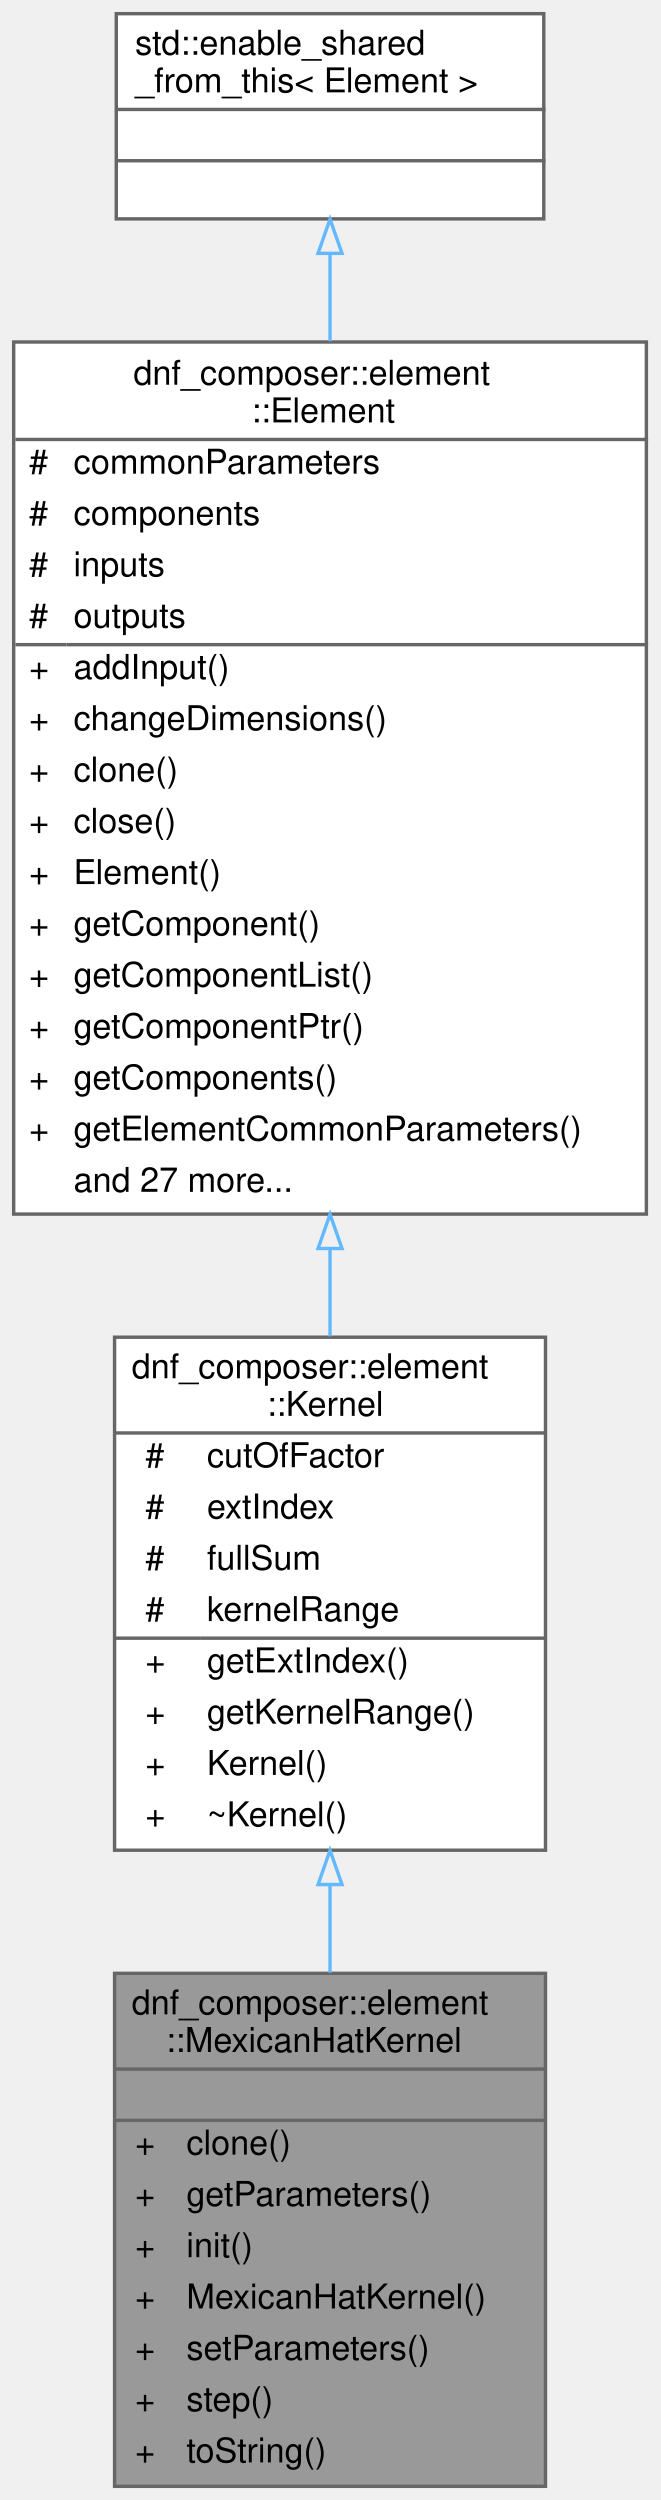
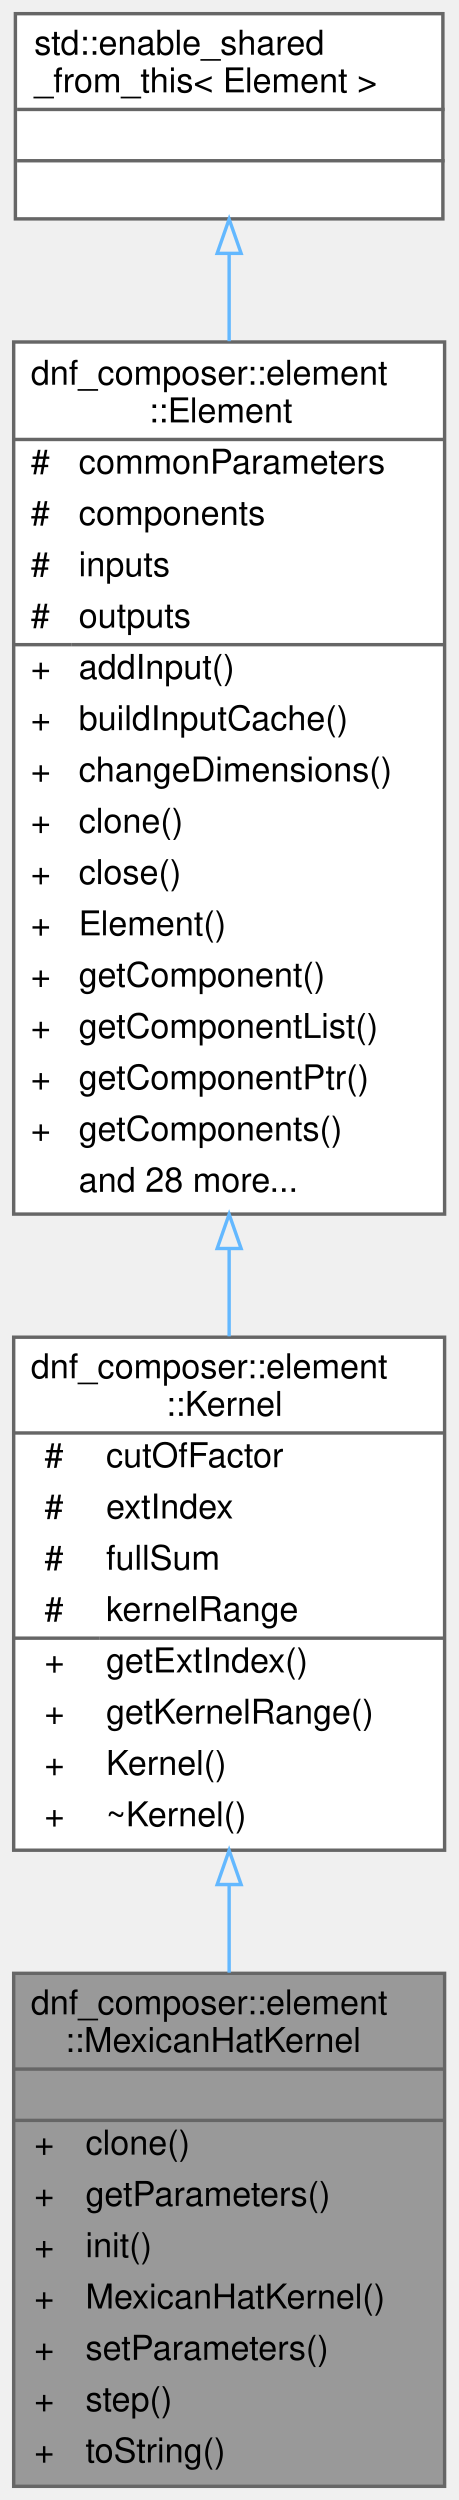
- <svg xmlns="http://www.w3.org/2000/svg" xmlns:xlink="http://www.w3.org/1999/xlink" width="193pt" height="731pt" viewBox="0.00 0.00 193.00 731.00">
+ <svg xmlns="http://www.w3.org/2000/svg" xmlns:xlink="http://www.w3.org/1999/xlink" width="134pt" height="731pt" viewBox="0.00 0.00 134.00 731.00">
  <g id="graph0" class="graph" transform="scale(1 1) rotate(0) translate(4 727)">
    <g id="Node000001" class="node">
      <g id="a_Node000001">
        <a xlink:title="Difference-of-Gaussians convolution kernel for DFT lateral interactions.">
-           <polygon fill="#999999" stroke="transparent" points="155.5,-150 29.5,-150 29.5,0 155.5,0 155.5,-150" />
-           <text text-anchor="start" x="34.5" y="-138" font-family="Helvetica,sans-Serif" font-size="10.00">dnf_composer::element</text>
-           <text text-anchor="start" x="44.5" y="-127" font-family="Helvetica,sans-Serif" font-size="10.00">::MexicanHatKernel</text>
-           <text text-anchor="start" x="90.5" y="-112" font-family="Helvetica,sans-Serif" font-size="10.00"> </text>
-           <text text-anchor="start" x="35.5" y="-97" font-family="Helvetica,sans-Serif" font-size="10.00">+</text>
-           <text text-anchor="start" x="50.5" y="-97" font-family="Helvetica,sans-Serif" font-size="10.00">clone()</text>
-           <text text-anchor="start" x="35.5" y="-82" font-family="Helvetica,sans-Serif" font-size="10.00">+</text>
-           <text text-anchor="start" x="50.5" y="-82" font-family="Helvetica,sans-Serif" font-size="10.00">getParameters()</text>
-           <text text-anchor="start" x="35.5" y="-67" font-family="Helvetica,sans-Serif" font-size="10.00">+</text>
-           <text text-anchor="start" x="50.5" y="-67" font-family="Helvetica,sans-Serif" font-size="10.00">init()</text>
-           <text text-anchor="start" x="35.5" y="-52" font-family="Helvetica,sans-Serif" font-size="10.00">+</text>
-           <text text-anchor="start" x="50.5" y="-52" font-family="Helvetica,sans-Serif" font-size="10.00">MexicanHatKernel()</text>
-           <text text-anchor="start" x="35.5" y="-37" font-family="Helvetica,sans-Serif" font-size="10.00">+</text>
-           <text text-anchor="start" x="50.5" y="-37" font-family="Helvetica,sans-Serif" font-size="10.00">setParameters()</text>
-           <text text-anchor="start" x="35.5" y="-22" font-family="Helvetica,sans-Serif" font-size="10.00">+</text>
-           <text text-anchor="start" x="50.5" y="-22" font-family="Helvetica,sans-Serif" font-size="10.00">step()</text>
-           <text text-anchor="start" x="35.5" y="-7" font-family="Helvetica,sans-Serif" font-size="10.00">+</text>
-           <text text-anchor="start" x="50.5" y="-7" font-family="Helvetica,sans-Serif" font-size="10.00">toString()</text>
-           <polygon fill="#666666" stroke="#666666" points="29.5,-122 29.5,-122 155.5,-122 155.5,-122 29.5,-122" />
-           <polygon fill="#666666" stroke="#666666" points="29.5,-107 29.5,-107 155.5,-107 155.5,-107 29.5,-107" />
-           <polygon fill="none" stroke="#666666" points="29.5,0 29.5,-150 155.5,-150 155.5,0 29.5,0" />
+           <polygon fill="#999999" stroke="transparent" points="126,-150 0,-150 0,0 126,0 126,-150" />
+           <text text-anchor="start" x="5" y="-138" font-family="Helvetica,sans-Serif" font-size="10.00">dnf_composer::element</text>
+           <text text-anchor="start" x="15" y="-127" font-family="Helvetica,sans-Serif" font-size="10.00">::MexicanHatKernel</text>
+           <text text-anchor="start" x="61" y="-112" font-family="Helvetica,sans-Serif" font-size="10.00"> </text>
+           <text text-anchor="start" x="6" y="-97" font-family="Helvetica,sans-Serif" font-size="10.00">+</text>
+           <text text-anchor="start" x="21" y="-97" font-family="Helvetica,sans-Serif" font-size="10.00">clone()</text>
+           <text text-anchor="start" x="6" y="-82" font-family="Helvetica,sans-Serif" font-size="10.00">+</text>
+           <text text-anchor="start" x="21" y="-82" font-family="Helvetica,sans-Serif" font-size="10.00">getParameters()</text>
+           <text text-anchor="start" x="6" y="-67" font-family="Helvetica,sans-Serif" font-size="10.00">+</text>
+           <text text-anchor="start" x="21" y="-67" font-family="Helvetica,sans-Serif" font-size="10.00">init()</text>
+           <text text-anchor="start" x="6" y="-52" font-family="Helvetica,sans-Serif" font-size="10.00">+</text>
+           <text text-anchor="start" x="21" y="-52" font-family="Helvetica,sans-Serif" font-size="10.00">MexicanHatKernel()</text>
+           <text text-anchor="start" x="6" y="-37" font-family="Helvetica,sans-Serif" font-size="10.00">+</text>
+           <text text-anchor="start" x="21" y="-37" font-family="Helvetica,sans-Serif" font-size="10.00">setParameters()</text>
+           <text text-anchor="start" x="6" y="-22" font-family="Helvetica,sans-Serif" font-size="10.00">+</text>
+           <text text-anchor="start" x="21" y="-22" font-family="Helvetica,sans-Serif" font-size="10.00">step()</text>
+           <text text-anchor="start" x="6" y="-7" font-family="Helvetica,sans-Serif" font-size="10.00">+</text>
+           <text text-anchor="start" x="21" y="-7" font-family="Helvetica,sans-Serif" font-size="10.00">toString()</text>
+           <polygon fill="#666666" stroke="#666666" points="0,-122 0,-122 126,-122 126,-122 0,-122" />
+           <polygon fill="#666666" stroke="#666666" points="0,-107 0,-107 126,-107 126,-107 0,-107" />
+           <polygon fill="none" stroke="#666666" points="0,0 0,-150 126,-150 126,0 0,0" />
        </a>
      </g>
    </g>
    <g id="Node000002" class="node">
      <g id="a_Node000002">
        <a xlink:href="classdnf__composer_1_1element_1_1Kernel.html" target="_top" xlink:title="Abstract base class for all convolution-based interaction kernels.">
-           <polygon fill="white" stroke="transparent" points="155.5,-336 29.5,-336 29.5,-186 155.5,-186 155.5,-336" />
-           <text text-anchor="start" x="34.5" y="-324" font-family="Helvetica,sans-Serif" font-size="10.00">dnf_composer::element</text>
-           <text text-anchor="start" x="74" y="-313" font-family="Helvetica,sans-Serif" font-size="10.00">::Kernel</text>
-           <text text-anchor="start" x="38.5" y="-298" font-family="Helvetica,sans-Serif" font-size="10.00">#</text>
-           <text text-anchor="start" x="56.5" y="-298" font-family="Helvetica,sans-Serif" font-size="10.00">cutOfFactor</text>
-           <text text-anchor="start" x="38.5" y="-283" font-family="Helvetica,sans-Serif" font-size="10.00">#</text>
-           <text text-anchor="start" x="56.5" y="-283" font-family="Helvetica,sans-Serif" font-size="10.00">extIndex</text>
-           <text text-anchor="start" x="38.5" y="-268" font-family="Helvetica,sans-Serif" font-size="10.00">#</text>
-           <text text-anchor="start" x="56.5" y="-268" font-family="Helvetica,sans-Serif" font-size="10.00">fullSum</text>
-           <text text-anchor="start" x="38.5" y="-253" font-family="Helvetica,sans-Serif" font-size="10.00">#</text>
-           <text text-anchor="start" x="56.5" y="-253" font-family="Helvetica,sans-Serif" font-size="10.00">kernelRange</text>
-           <text text-anchor="start" x="38.5" y="-238" font-family="Helvetica,sans-Serif" font-size="10.00">+</text>
-           <text text-anchor="start" x="56.5" y="-238" font-family="Helvetica,sans-Serif" font-size="10.00">getExtIndex()</text>
-           <text text-anchor="start" x="38.5" y="-223" font-family="Helvetica,sans-Serif" font-size="10.00">+</text>
-           <text text-anchor="start" x="56.5" y="-223" font-family="Helvetica,sans-Serif" font-size="10.00">getKernelRange()</text>
-           <text text-anchor="start" x="38.5" y="-208" font-family="Helvetica,sans-Serif" font-size="10.00">+</text>
-           <text text-anchor="start" x="56.5" y="-208" font-family="Helvetica,sans-Serif" font-size="10.00">Kernel()</text>
-           <text text-anchor="start" x="38.5" y="-193" font-family="Helvetica,sans-Serif" font-size="10.00">+</text>
-           <text text-anchor="start" x="56.5" y="-193" font-family="Helvetica,sans-Serif" font-size="10.00">~Kernel()</text>
-           <polygon fill="#666666" stroke="#666666" points="29.5,-308 29.5,-308 155.5,-308 155.5,-308 29.5,-308" />
-           <polygon fill="#666666" stroke="#666666" points="29.5,-248 29.5,-248 54.5,-248 54.5,-248 29.5,-248" />
-           <polygon fill="#666666" stroke="#666666" points="54.5,-248 54.5,-248 155.5,-248 155.5,-248 54.5,-248" />
-           <polygon fill="none" stroke="#666666" points="29.5,-186 29.5,-336 155.5,-336 155.5,-186 29.5,-186" />
+           <polygon fill="white" stroke="transparent" points="126,-336 0,-336 0,-186 126,-186 126,-336" />
+           <text text-anchor="start" x="5" y="-324" font-family="Helvetica,sans-Serif" font-size="10.00">dnf_composer::element</text>
+           <text text-anchor="start" x="44.5" y="-313" font-family="Helvetica,sans-Serif" font-size="10.00">::Kernel</text>
+           <text text-anchor="start" x="9" y="-298" font-family="Helvetica,sans-Serif" font-size="10.00">#</text>
+           <text text-anchor="start" x="27" y="-298" font-family="Helvetica,sans-Serif" font-size="10.00">cutOfFactor</text>
+           <text text-anchor="start" x="9" y="-283" font-family="Helvetica,sans-Serif" font-size="10.00">#</text>
+           <text text-anchor="start" x="27" y="-283" font-family="Helvetica,sans-Serif" font-size="10.00">extIndex</text>
+           <text text-anchor="start" x="9" y="-268" font-family="Helvetica,sans-Serif" font-size="10.00">#</text>
+           <text text-anchor="start" x="27" y="-268" font-family="Helvetica,sans-Serif" font-size="10.00">fullSum</text>
+           <text text-anchor="start" x="9" y="-253" font-family="Helvetica,sans-Serif" font-size="10.00">#</text>
+           <text text-anchor="start" x="27" y="-253" font-family="Helvetica,sans-Serif" font-size="10.00">kernelRange</text>
+           <text text-anchor="start" x="9" y="-238" font-family="Helvetica,sans-Serif" font-size="10.00">+</text>
+           <text text-anchor="start" x="27" y="-238" font-family="Helvetica,sans-Serif" font-size="10.00">getExtIndex()</text>
+           <text text-anchor="start" x="9" y="-223" font-family="Helvetica,sans-Serif" font-size="10.00">+</text>
+           <text text-anchor="start" x="27" y="-223" font-family="Helvetica,sans-Serif" font-size="10.00">getKernelRange()</text>
+           <text text-anchor="start" x="9" y="-208" font-family="Helvetica,sans-Serif" font-size="10.00">+</text>
+           <text text-anchor="start" x="27" y="-208" font-family="Helvetica,sans-Serif" font-size="10.00">Kernel()</text>
+           <text text-anchor="start" x="9" y="-193" font-family="Helvetica,sans-Serif" font-size="10.00">+</text>
+           <text text-anchor="start" x="27" y="-193" font-family="Helvetica,sans-Serif" font-size="10.00">~Kernel()</text>
+           <polygon fill="#666666" stroke="#666666" points="0,-308 0,-308 126,-308 126,-308 0,-308" />
+           <polygon fill="#666666" stroke="#666666" points="0,-248 0,-248 25,-248 25,-248 0,-248" />
+           <polygon fill="#666666" stroke="#666666" points="25,-248 25,-248 126,-248 126,-248 25,-248" />
+           <polygon fill="none" stroke="#666666" points="0,-186 0,-336 126,-336 126,-186 0,-186" />
        </a>
      </g>
    </g>
    <g id="edge1_Node000001_Node000002" class="edge">
      <g id="a_edge1_Node000001_Node000002">
        <a xlink:title=" ">
-           <path fill="none" stroke="#63b8ff" d="M92.5,-175.93C92.5,-167.35 92.5,-158.66 92.5,-150.19" />
-           <polygon fill="none" stroke="#63b8ff" points="89,-175.96 92.5,-185.96 96,-175.96 89,-175.96" />
+           <path fill="none" stroke="#63b8ff" d="M63,-175.93C63,-167.35 63,-158.66 63,-150.19" />
+           <polygon fill="none" stroke="#63b8ff" points="59.5,-175.96 63,-185.96 66.5,-175.96 59.5,-175.96" />
        </a>
      </g>
    </g>
    <g id="Node000003" class="node">
      <g id="a_Node000003">
        <a xlink:href="classdnf__composer_1_1element_1_1Element.html" target="_top" xlink:title="Abstract base class for all simulation elements.">
-           <polygon fill="white" stroke="transparent" points="185,-627 0,-627 0,-372 185,-372 185,-627" />
-           <text text-anchor="start" x="35" y="-614.5" font-family="Helvetica,sans-Serif" font-size="10.00">dnf_composer::element</text>
-           <text text-anchor="start" x="69.5" y="-603.5" font-family="Helvetica,sans-Serif" font-size="10.00">::Element</text>
-           <text text-anchor="start" x="4.5" y="-588.5" font-family="Helvetica,sans-Serif" font-size="10.00">#</text>
-           <text text-anchor="start" x="17.5" y="-588.5" font-family="Helvetica,sans-Serif" font-size="10.00">commonParameters</text>
-           <text text-anchor="start" x="4.5" y="-573.5" font-family="Helvetica,sans-Serif" font-size="10.00">#</text>
-           <text text-anchor="start" x="17.5" y="-573.5" font-family="Helvetica,sans-Serif" font-size="10.00">components</text>
-           <text text-anchor="start" x="4.5" y="-558.5" font-family="Helvetica,sans-Serif" font-size="10.00">#</text>
-           <text text-anchor="start" x="17.5" y="-558.5" font-family="Helvetica,sans-Serif" font-size="10.00">inputs</text>
-           <text text-anchor="start" x="4.5" y="-543.5" font-family="Helvetica,sans-Serif" font-size="10.00">#</text>
-           <text text-anchor="start" x="17.5" y="-543.5" font-family="Helvetica,sans-Serif" font-size="10.00">outputs</text>
-           <text text-anchor="start" x="4.5" y="-528.5" font-family="Helvetica,sans-Serif" font-size="10.00">+</text>
-           <text text-anchor="start" x="17.5" y="-528.5" font-family="Helvetica,sans-Serif" font-size="10.00">addInput()</text>
-           <text text-anchor="start" x="4.5" y="-513.5" font-family="Helvetica,sans-Serif" font-size="10.00">+</text>
-           <text text-anchor="start" x="17.5" y="-513.5" font-family="Helvetica,sans-Serif" font-size="10.00">changeDimensions()</text>
-           <text text-anchor="start" x="4.5" y="-498.5" font-family="Helvetica,sans-Serif" font-size="10.00">+</text>
-           <text text-anchor="start" x="17.5" y="-498.5" font-family="Helvetica,sans-Serif" font-size="10.00">clone()</text>
-           <text text-anchor="start" x="4.5" y="-483.5" font-family="Helvetica,sans-Serif" font-size="10.00">+</text>
-           <text text-anchor="start" x="17.5" y="-483.5" font-family="Helvetica,sans-Serif" font-size="10.00">close()</text>
-           <text text-anchor="start" x="4.5" y="-468.5" font-family="Helvetica,sans-Serif" font-size="10.00">+</text>
-           <text text-anchor="start" x="17.5" y="-468.5" font-family="Helvetica,sans-Serif" font-size="10.00">Element()</text>
-           <text text-anchor="start" x="4.5" y="-453.5" font-family="Helvetica,sans-Serif" font-size="10.00">+</text>
-           <text text-anchor="start" x="17.5" y="-453.5" font-family="Helvetica,sans-Serif" font-size="10.00">getComponent()</text>
-           <text text-anchor="start" x="4.5" y="-438.5" font-family="Helvetica,sans-Serif" font-size="10.00">+</text>
-           <text text-anchor="start" x="17.5" y="-438.5" font-family="Helvetica,sans-Serif" font-size="10.00">getComponentList()</text>
-           <text text-anchor="start" x="4.5" y="-423.5" font-family="Helvetica,sans-Serif" font-size="10.00">+</text>
-           <text text-anchor="start" x="17.5" y="-423.5" font-family="Helvetica,sans-Serif" font-size="10.00">getComponentPtr()</text>
-           <text text-anchor="start" x="4.5" y="-408.5" font-family="Helvetica,sans-Serif" font-size="10.00">+</text>
-           <text text-anchor="start" x="17.5" y="-408.5" font-family="Helvetica,sans-Serif" font-size="10.00">getComponents()</text>
-           <text text-anchor="start" x="4.5" y="-393.5" font-family="Helvetica,sans-Serif" font-size="10.00">+</text>
-           <text text-anchor="start" x="17.5" y="-393.5" font-family="Helvetica,sans-Serif" font-size="10.00">getElementCommonParameters()</text>
-           <text text-anchor="start" x="17.5" y="-378.5" font-family="Helvetica,sans-Serif" font-size="10.00">and 27 more...</text>
-           <polygon fill="#666666" stroke="#666666" points="0.5,-598.5 0.5,-598.5 185.5,-598.5 185.5,-598.5 0.5,-598.5" />
-           <polygon fill="#666666" stroke="#666666" points="0.5,-538.5 0.5,-538.5 15.5,-538.5 15.5,-538.5 0.5,-538.5" />
-           <polygon fill="#666666" stroke="#666666" points="15.5,-538.5 15.5,-538.5 185.5,-538.5 185.5,-538.5 15.5,-538.5" />
-           <polygon fill="none" stroke="#666666" points="0,-372 0,-627 185,-627 185,-372 0,-372" />
+           <polygon fill="white" stroke="transparent" points="126,-627 0,-627 0,-372 126,-372 126,-627" />
+           <text text-anchor="start" x="5" y="-614.5" font-family="Helvetica,sans-Serif" font-size="10.00">dnf_composer::element</text>
+           <text text-anchor="start" x="39.5" y="-603.5" font-family="Helvetica,sans-Serif" font-size="10.00">::Element</text>
+           <text text-anchor="start" x="5" y="-588.5" font-family="Helvetica,sans-Serif" font-size="10.00">#</text>
+           <text text-anchor="start" x="19" y="-588.5" font-family="Helvetica,sans-Serif" font-size="10.00">commonParameters</text>
+           <text text-anchor="start" x="5" y="-573.5" font-family="Helvetica,sans-Serif" font-size="10.00">#</text>
+           <text text-anchor="start" x="19" y="-573.5" font-family="Helvetica,sans-Serif" font-size="10.00">components</text>
+           <text text-anchor="start" x="5" y="-558.5" font-family="Helvetica,sans-Serif" font-size="10.00">#</text>
+           <text text-anchor="start" x="19" y="-558.5" font-family="Helvetica,sans-Serif" font-size="10.00">inputs</text>
+           <text text-anchor="start" x="5" y="-543.5" font-family="Helvetica,sans-Serif" font-size="10.00">#</text>
+           <text text-anchor="start" x="19" y="-543.5" font-family="Helvetica,sans-Serif" font-size="10.00">outputs</text>
+           <text text-anchor="start" x="5" y="-528.5" font-family="Helvetica,sans-Serif" font-size="10.00">+</text>
+           <text text-anchor="start" x="19" y="-528.5" font-family="Helvetica,sans-Serif" font-size="10.00">addInput()</text>
+           <text text-anchor="start" x="5" y="-513.5" font-family="Helvetica,sans-Serif" font-size="10.00">+</text>
+           <text text-anchor="start" x="19" y="-513.5" font-family="Helvetica,sans-Serif" font-size="10.00">buildInputCache()</text>
+           <text text-anchor="start" x="5" y="-498.5" font-family="Helvetica,sans-Serif" font-size="10.00">+</text>
+           <text text-anchor="start" x="19" y="-498.5" font-family="Helvetica,sans-Serif" font-size="10.00">changeDimensions()</text>
+           <text text-anchor="start" x="5" y="-483.5" font-family="Helvetica,sans-Serif" font-size="10.00">+</text>
+           <text text-anchor="start" x="19" y="-483.5" font-family="Helvetica,sans-Serif" font-size="10.00">clone()</text>
+           <text text-anchor="start" x="5" y="-468.5" font-family="Helvetica,sans-Serif" font-size="10.00">+</text>
+           <text text-anchor="start" x="19" y="-468.5" font-family="Helvetica,sans-Serif" font-size="10.00">close()</text>
+           <text text-anchor="start" x="5" y="-453.5" font-family="Helvetica,sans-Serif" font-size="10.00">+</text>
+           <text text-anchor="start" x="19" y="-453.5" font-family="Helvetica,sans-Serif" font-size="10.00">Element()</text>
+           <text text-anchor="start" x="5" y="-438.5" font-family="Helvetica,sans-Serif" font-size="10.00">+</text>
+           <text text-anchor="start" x="19" y="-438.5" font-family="Helvetica,sans-Serif" font-size="10.00">getComponent()</text>
+           <text text-anchor="start" x="5" y="-423.5" font-family="Helvetica,sans-Serif" font-size="10.00">+</text>
+           <text text-anchor="start" x="19" y="-423.5" font-family="Helvetica,sans-Serif" font-size="10.00">getComponentList()</text>
+           <text text-anchor="start" x="5" y="-408.5" font-family="Helvetica,sans-Serif" font-size="10.00">+</text>
+           <text text-anchor="start" x="19" y="-408.5" font-family="Helvetica,sans-Serif" font-size="10.00">getComponentPtr()</text>
+           <text text-anchor="start" x="5" y="-393.5" font-family="Helvetica,sans-Serif" font-size="10.00">+</text>
+           <text text-anchor="start" x="19" y="-393.5" font-family="Helvetica,sans-Serif" font-size="10.00">getComponents()</text>
+           <text text-anchor="start" x="19" y="-378.5" font-family="Helvetica,sans-Serif" font-size="10.00">and 28 more...</text>
+           <polygon fill="#666666" stroke="#666666" points="0,-598.5 0,-598.5 126,-598.5 126,-598.5 0,-598.5" />
+           <polygon fill="#666666" stroke="#666666" points="0,-538.5 0,-538.5 17,-538.5 17,-538.5 0,-538.5" />
+           <polygon fill="#666666" stroke="#666666" points="17,-538.5 17,-538.5 126,-538.5 126,-538.5 17,-538.5" />
+           <polygon fill="none" stroke="#666666" points="0,-372 0,-627 126,-627 126,-372 0,-372" />
        </a>
      </g>
    </g>
    <g id="edge2_Node000002_Node000003" class="edge">
      <g id="a_edge2_Node000002_Node000003">
        <a xlink:title=" ">
-           <path fill="none" stroke="#63b8ff" d="M92.5,-361.7C92.5,-353.01 92.5,-344.46 92.5,-336.25" />
-           <polygon fill="none" stroke="#63b8ff" points="89,-361.94 92.5,-371.94 96,-361.94 89,-361.94" />
+           <path fill="none" stroke="#63b8ff" d="M63,-361.7C63,-353.01 63,-344.46 63,-336.25" />
+           <polygon fill="none" stroke="#63b8ff" points="59.5,-361.94 63,-371.94 66.5,-361.94 59.5,-361.94" />
        </a>
      </g>
    </g>
    <g id="Node000004" class="node">
      <g id="a_Node000004">
        <a xlink:title=" ">
-           <polygon fill="white" stroke="transparent" points="155,-723 30,-723 30,-663 155,-663 155,-723" />
-           <text text-anchor="start" x="35.5" y="-711" font-family="Helvetica,sans-Serif" font-size="10.00">std::enable_shared</text>
-           <text text-anchor="start" x="35.5" y="-700" font-family="Helvetica,sans-Serif" font-size="10.00">_from_this&lt; Element &gt;</text>
-           <text text-anchor="start" x="91" y="-685" font-family="Helvetica,sans-Serif" font-size="10.00"> </text>
-           <text text-anchor="start" x="91" y="-670" font-family="Helvetica,sans-Serif" font-size="10.00"> </text>
-           <polygon fill="#666666" stroke="#666666" points="30.5,-695 30.5,-695 155.5,-695 155.5,-695 30.5,-695" />
-           <polygon fill="#666666" stroke="#666666" points="30.5,-680 30.5,-680 155.5,-680 155.5,-680 30.5,-680" />
-           <polygon fill="none" stroke="#666666" points="30,-663 30,-723 155,-723 155,-663 30,-663" />
+           <polygon fill="white" stroke="transparent" points="125.5,-723 0.5,-723 0.5,-663 125.5,-663 125.5,-723" />
+           <text text-anchor="start" x="6" y="-711" font-family="Helvetica,sans-Serif" font-size="10.00">std::enable_shared</text>
+           <text text-anchor="start" x="6" y="-700" font-family="Helvetica,sans-Serif" font-size="10.00">_from_this&lt; Element &gt;</text>
+           <text text-anchor="start" x="61.5" y="-685" font-family="Helvetica,sans-Serif" font-size="10.00"> </text>
+           <text text-anchor="start" x="61.5" y="-670" font-family="Helvetica,sans-Serif" font-size="10.00"> </text>
+           <polygon fill="#666666" stroke="#666666" points="1,-695 1,-695 126,-695 126,-695 1,-695" />
+           <polygon fill="#666666" stroke="#666666" points="1,-680 1,-680 126,-680 126,-680 1,-680" />
+           <polygon fill="none" stroke="#666666" points="0.5,-663 0.5,-723 125.5,-723 125.5,-663 0.5,-663" />
        </a>
      </g>
    </g>
    <g id="edge3_Node000003_Node000004" class="edge">
      <g id="a_edge3_Node000003_Node000004">
        <a xlink:title=" ">
-           <path fill="none" stroke="#63b8ff" d="M92.5,-652.74C92.5,-644.9 92.5,-636.27 92.5,-627.23" />
-           <polygon fill="none" stroke="#63b8ff" points="89,-652.92 92.5,-662.92 96,-652.92 89,-652.92" />
+           <path fill="none" stroke="#63b8ff" d="M63,-652.74C63,-644.9 63,-636.27 63,-627.23" />
+           <polygon fill="none" stroke="#63b8ff" points="59.5,-652.92 63,-662.92 66.5,-652.92 59.5,-652.92" />
        </a>
      </g>
    </g>
  </g>
</svg>
